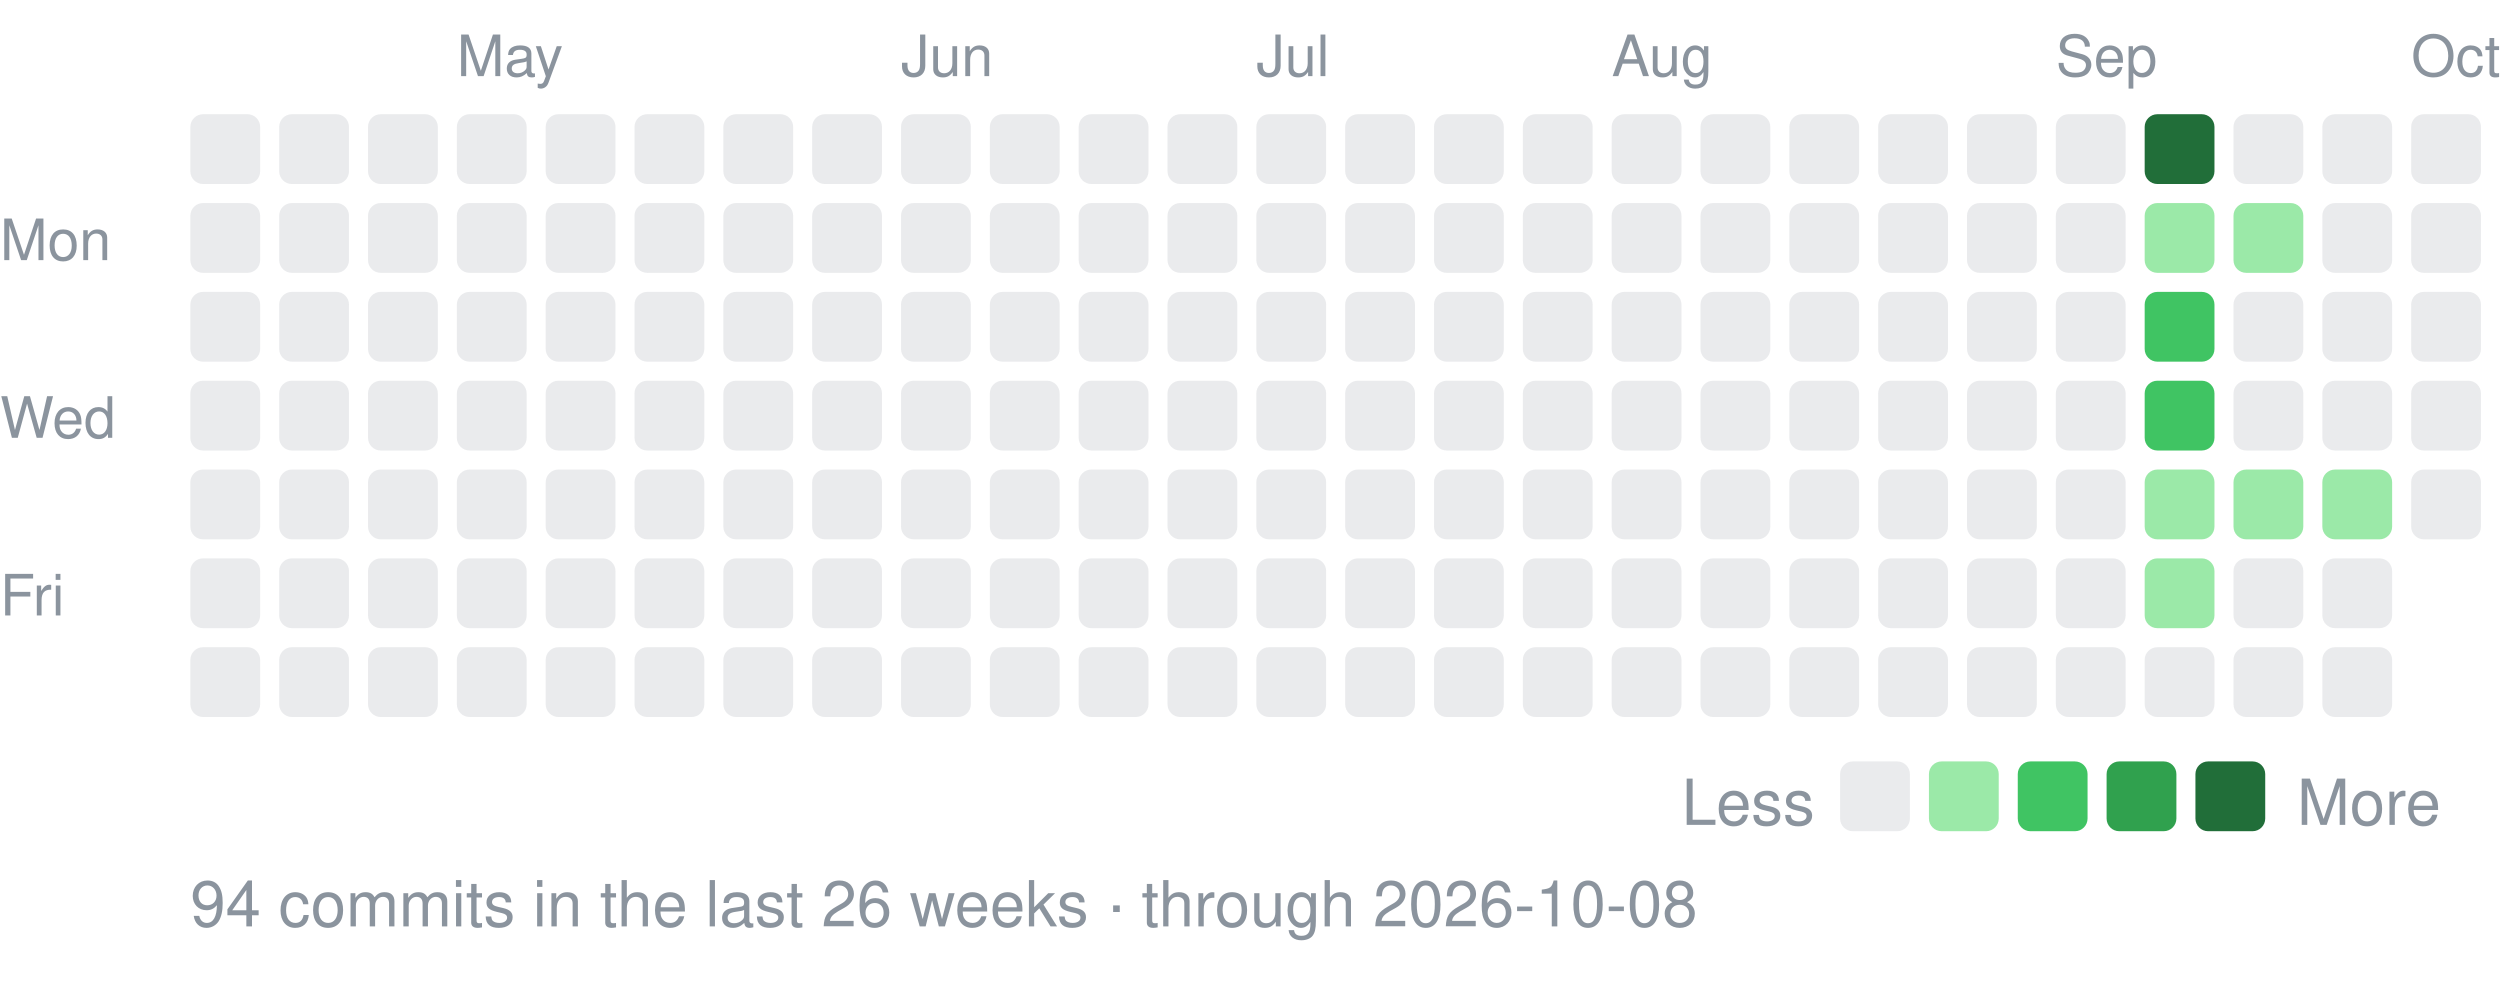
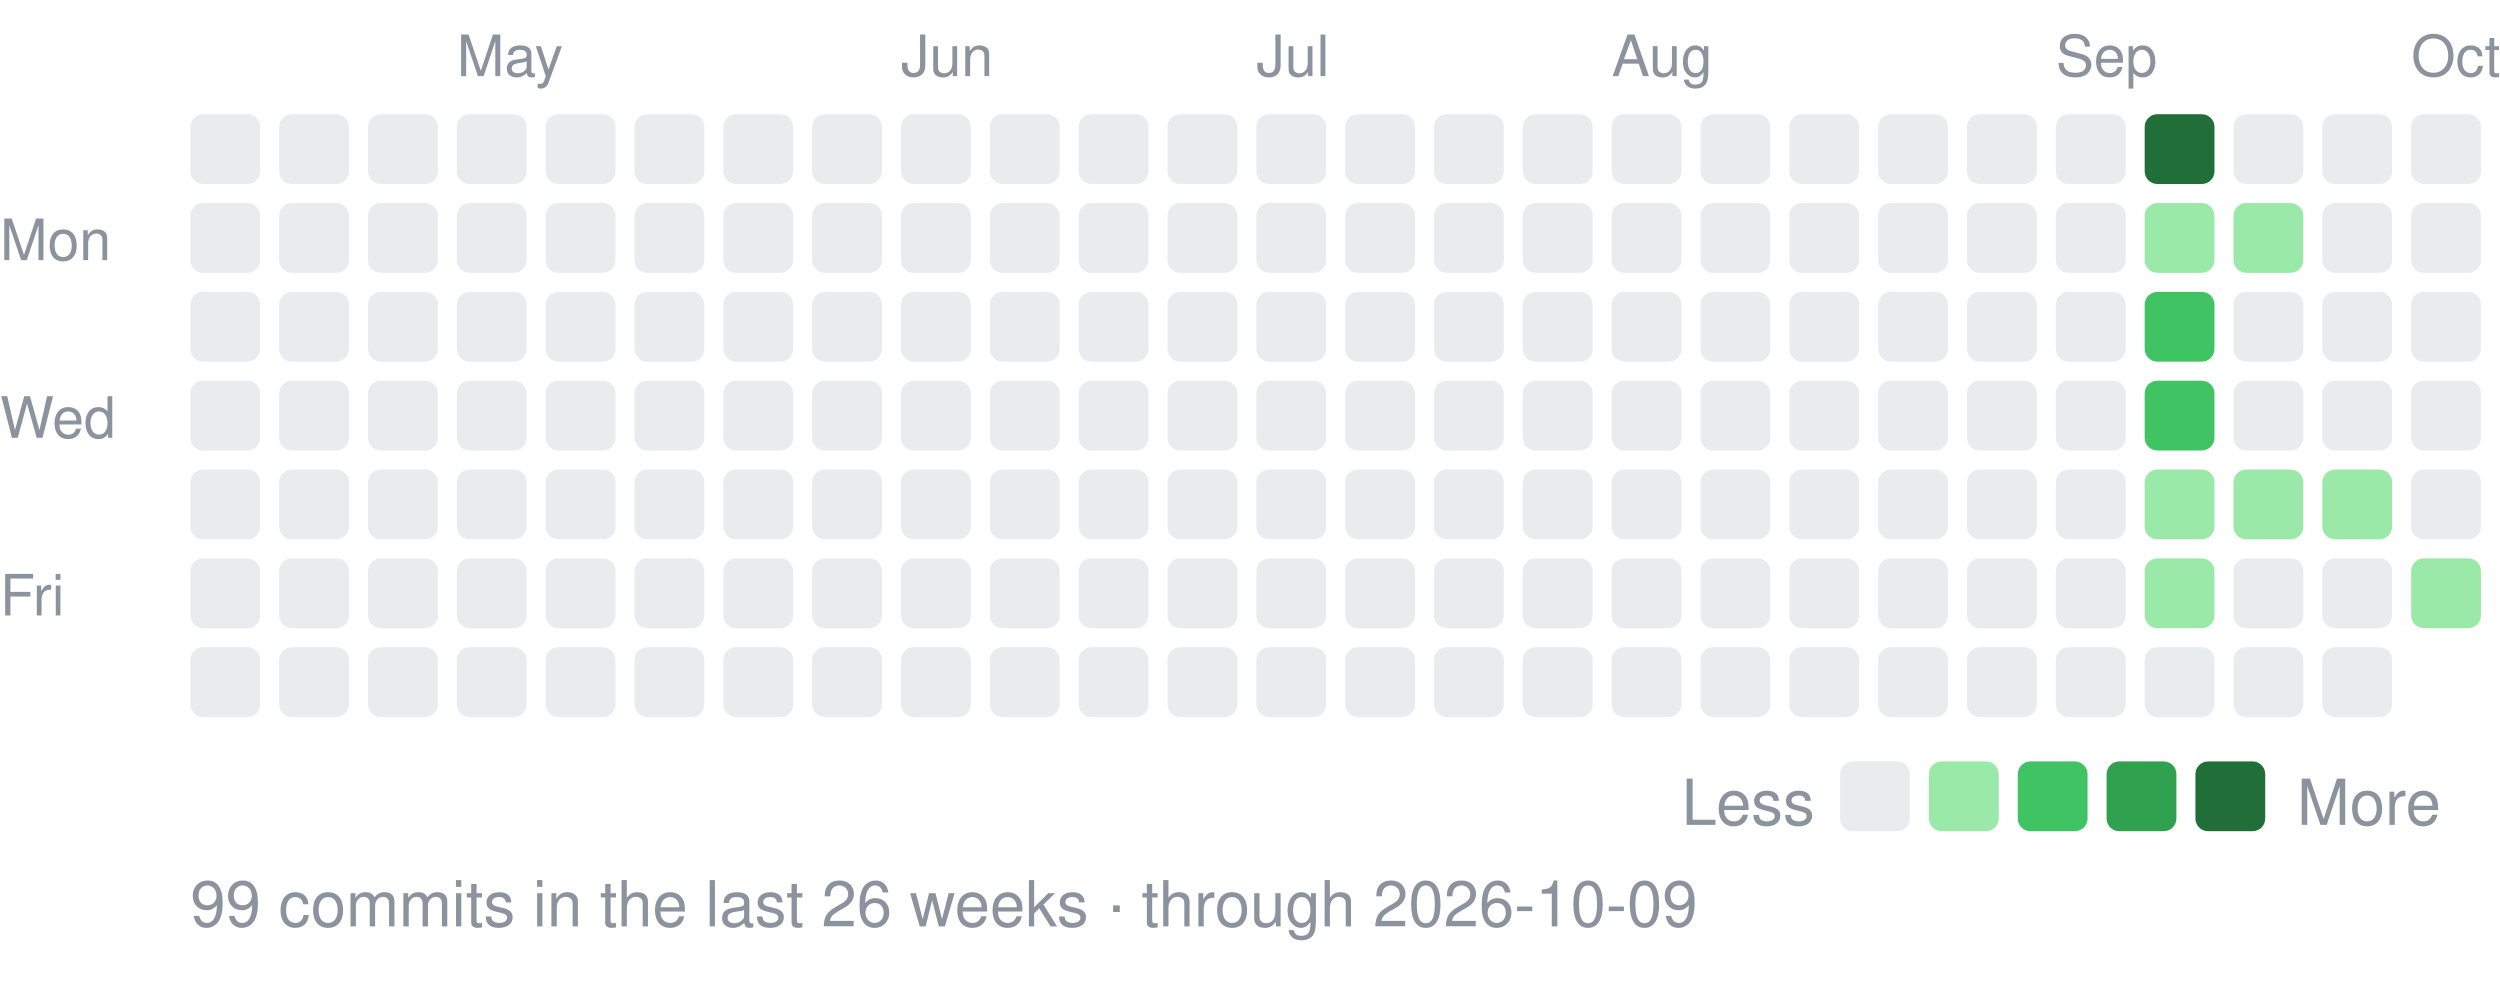
<svg xmlns="http://www.w3.org/2000/svg" width="394" height="156" viewBox="0 0 394 156" role="img">
  <g font-family="-apple-system,BlinkMacSystemFont,Segoe UI,Helvetica,Arial,PingFang SC,sans-serif" font-size="9" fill="#8b949e">
    <text x="72" y="12">May</text>
    <text x="142" y="12">Jun</text>
    <text x="198" y="12">Jul</text>
    <text x="254" y="12">Aug</text>
    <text x="324" y="12">Sep</text>
    <text x="380" y="12">Oct</text>
    <text x="0" y="41">Mon</text>
    <text x="0" y="69">Wed</text>
    <text x="0" y="97">Fri</text>
  </g>
  <rect x="30" y="18" width="11" height="11" rx="2" fill="rgba(139,148,158,0.18)" />
  <rect x="30" y="32" width="11" height="11" rx="2" fill="rgba(139,148,158,0.18)" />
  <rect x="30" y="46" width="11" height="11" rx="2" fill="rgba(139,148,158,0.18)" />
  <rect x="30" y="60" width="11" height="11" rx="2" fill="rgba(139,148,158,0.18)" />
  <rect x="30" y="74" width="11" height="11" rx="2" fill="rgba(139,148,158,0.18)" />
  <rect x="30" y="88" width="11" height="11" rx="2" fill="rgba(139,148,158,0.18)" />
  <rect x="30" y="102" width="11" height="11" rx="2" fill="rgba(139,148,158,0.18)" />
  <rect x="44" y="18" width="11" height="11" rx="2" fill="rgba(139,148,158,0.18)" />
  <rect x="44" y="32" width="11" height="11" rx="2" fill="rgba(139,148,158,0.18)" />
  <rect x="44" y="46" width="11" height="11" rx="2" fill="rgba(139,148,158,0.18)" />
  <rect x="44" y="60" width="11" height="11" rx="2" fill="rgba(139,148,158,0.18)" />
  <rect x="44" y="74" width="11" height="11" rx="2" fill="rgba(139,148,158,0.18)" />
  <rect x="44" y="88" width="11" height="11" rx="2" fill="rgba(139,148,158,0.18)" />
  <rect x="44" y="102" width="11" height="11" rx="2" fill="rgba(139,148,158,0.18)" />
  <rect x="58" y="18" width="11" height="11" rx="2" fill="rgba(139,148,158,0.18)" />
  <rect x="58" y="32" width="11" height="11" rx="2" fill="rgba(139,148,158,0.18)" />
  <rect x="58" y="46" width="11" height="11" rx="2" fill="rgba(139,148,158,0.18)" />
  <rect x="58" y="60" width="11" height="11" rx="2" fill="rgba(139,148,158,0.18)" />
  <rect x="58" y="74" width="11" height="11" rx="2" fill="rgba(139,148,158,0.18)" />
  <rect x="58" y="88" width="11" height="11" rx="2" fill="rgba(139,148,158,0.18)" />
  <rect x="58" y="102" width="11" height="11" rx="2" fill="rgba(139,148,158,0.18)" />
  <rect x="72" y="18" width="11" height="11" rx="2" fill="rgba(139,148,158,0.18)" />
  <rect x="72" y="32" width="11" height="11" rx="2" fill="rgba(139,148,158,0.18)" />
  <rect x="72" y="46" width="11" height="11" rx="2" fill="rgba(139,148,158,0.18)" />
  <rect x="72" y="60" width="11" height="11" rx="2" fill="rgba(139,148,158,0.18)" />
  <rect x="72" y="74" width="11" height="11" rx="2" fill="rgba(139,148,158,0.18)" />
  <rect x="72" y="88" width="11" height="11" rx="2" fill="rgba(139,148,158,0.18)" />
  <rect x="72" y="102" width="11" height="11" rx="2" fill="rgba(139,148,158,0.18)" />
  <rect x="86" y="18" width="11" height="11" rx="2" fill="rgba(139,148,158,0.18)" />
  <rect x="86" y="32" width="11" height="11" rx="2" fill="rgba(139,148,158,0.18)" />
  <rect x="86" y="46" width="11" height="11" rx="2" fill="rgba(139,148,158,0.18)" />
  <rect x="86" y="60" width="11" height="11" rx="2" fill="rgba(139,148,158,0.18)" />
  <rect x="86" y="74" width="11" height="11" rx="2" fill="rgba(139,148,158,0.18)" />
  <rect x="86" y="88" width="11" height="11" rx="2" fill="rgba(139,148,158,0.18)" />
  <rect x="86" y="102" width="11" height="11" rx="2" fill="rgba(139,148,158,0.18)" />
  <rect x="100" y="18" width="11" height="11" rx="2" fill="rgba(139,148,158,0.18)" />
  <rect x="100" y="32" width="11" height="11" rx="2" fill="rgba(139,148,158,0.18)" />
  <rect x="100" y="46" width="11" height="11" rx="2" fill="rgba(139,148,158,0.18)" />
  <rect x="100" y="60" width="11" height="11" rx="2" fill="rgba(139,148,158,0.18)" />
  <rect x="100" y="74" width="11" height="11" rx="2" fill="rgba(139,148,158,0.18)" />
  <rect x="100" y="88" width="11" height="11" rx="2" fill="rgba(139,148,158,0.18)" />
  <rect x="100" y="102" width="11" height="11" rx="2" fill="rgba(139,148,158,0.18)" />
  <rect x="114" y="18" width="11" height="11" rx="2" fill="rgba(139,148,158,0.18)" />
  <rect x="114" y="32" width="11" height="11" rx="2" fill="rgba(139,148,158,0.18)" />
  <rect x="114" y="46" width="11" height="11" rx="2" fill="rgba(139,148,158,0.18)" />
  <rect x="114" y="60" width="11" height="11" rx="2" fill="rgba(139,148,158,0.18)" />
  <rect x="114" y="74" width="11" height="11" rx="2" fill="rgba(139,148,158,0.18)" />
  <rect x="114" y="88" width="11" height="11" rx="2" fill="rgba(139,148,158,0.18)" />
  <rect x="114" y="102" width="11" height="11" rx="2" fill="rgba(139,148,158,0.18)" />
  <rect x="128" y="18" width="11" height="11" rx="2" fill="rgba(139,148,158,0.18)" />
  <rect x="128" y="32" width="11" height="11" rx="2" fill="rgba(139,148,158,0.18)" />
  <rect x="128" y="46" width="11" height="11" rx="2" fill="rgba(139,148,158,0.18)" />
  <rect x="128" y="60" width="11" height="11" rx="2" fill="rgba(139,148,158,0.18)" />
  <rect x="128" y="74" width="11" height="11" rx="2" fill="rgba(139,148,158,0.18)" />
  <rect x="128" y="88" width="11" height="11" rx="2" fill="rgba(139,148,158,0.18)" />
  <rect x="128" y="102" width="11" height="11" rx="2" fill="rgba(139,148,158,0.18)" />
  <rect x="142" y="18" width="11" height="11" rx="2" fill="rgba(139,148,158,0.18)" />
  <rect x="142" y="32" width="11" height="11" rx="2" fill="rgba(139,148,158,0.18)" />
  <rect x="142" y="46" width="11" height="11" rx="2" fill="rgba(139,148,158,0.18)" />
  <rect x="142" y="60" width="11" height="11" rx="2" fill="rgba(139,148,158,0.18)" />
  <rect x="142" y="74" width="11" height="11" rx="2" fill="rgba(139,148,158,0.18)" />
  <rect x="142" y="88" width="11" height="11" rx="2" fill="rgba(139,148,158,0.18)" />
  <rect x="142" y="102" width="11" height="11" rx="2" fill="rgba(139,148,158,0.18)" />
  <rect x="156" y="18" width="11" height="11" rx="2" fill="rgba(139,148,158,0.18)" />
  <rect x="156" y="32" width="11" height="11" rx="2" fill="rgba(139,148,158,0.18)" />
  <rect x="156" y="46" width="11" height="11" rx="2" fill="rgba(139,148,158,0.18)" />
  <rect x="156" y="60" width="11" height="11" rx="2" fill="rgba(139,148,158,0.18)" />
  <rect x="156" y="74" width="11" height="11" rx="2" fill="rgba(139,148,158,0.18)" />
  <rect x="156" y="88" width="11" height="11" rx="2" fill="rgba(139,148,158,0.18)" />
  <rect x="156" y="102" width="11" height="11" rx="2" fill="rgba(139,148,158,0.18)" />
  <rect x="170" y="18" width="11" height="11" rx="2" fill="rgba(139,148,158,0.18)" />
  <rect x="170" y="32" width="11" height="11" rx="2" fill="rgba(139,148,158,0.18)" />
  <rect x="170" y="46" width="11" height="11" rx="2" fill="rgba(139,148,158,0.18)" />
  <rect x="170" y="60" width="11" height="11" rx="2" fill="rgba(139,148,158,0.18)" />
  <rect x="170" y="74" width="11" height="11" rx="2" fill="rgba(139,148,158,0.18)" />
  <rect x="170" y="88" width="11" height="11" rx="2" fill="rgba(139,148,158,0.18)" />
  <rect x="170" y="102" width="11" height="11" rx="2" fill="rgba(139,148,158,0.18)" />
  <rect x="184" y="18" width="11" height="11" rx="2" fill="rgba(139,148,158,0.18)" />
  <rect x="184" y="32" width="11" height="11" rx="2" fill="rgba(139,148,158,0.18)" />
  <rect x="184" y="46" width="11" height="11" rx="2" fill="rgba(139,148,158,0.18)" />
  <rect x="184" y="60" width="11" height="11" rx="2" fill="rgba(139,148,158,0.18)" />
  <rect x="184" y="74" width="11" height="11" rx="2" fill="rgba(139,148,158,0.18)" />
  <rect x="184" y="88" width="11" height="11" rx="2" fill="rgba(139,148,158,0.18)" />
  <rect x="184" y="102" width="11" height="11" rx="2" fill="rgba(139,148,158,0.18)" />
  <rect x="198" y="18" width="11" height="11" rx="2" fill="rgba(139,148,158,0.18)" />
  <rect x="198" y="32" width="11" height="11" rx="2" fill="rgba(139,148,158,0.18)" />
  <rect x="198" y="46" width="11" height="11" rx="2" fill="rgba(139,148,158,0.18)" />
  <rect x="198" y="60" width="11" height="11" rx="2" fill="rgba(139,148,158,0.18)" />
  <rect x="198" y="74" width="11" height="11" rx="2" fill="rgba(139,148,158,0.18)" />
  <rect x="198" y="88" width="11" height="11" rx="2" fill="rgba(139,148,158,0.18)" />
  <rect x="198" y="102" width="11" height="11" rx="2" fill="rgba(139,148,158,0.18)" />
  <rect x="212" y="18" width="11" height="11" rx="2" fill="rgba(139,148,158,0.18)" />
  <rect x="212" y="32" width="11" height="11" rx="2" fill="rgba(139,148,158,0.18)" />
  <rect x="212" y="46" width="11" height="11" rx="2" fill="rgba(139,148,158,0.18)" />
  <rect x="212" y="60" width="11" height="11" rx="2" fill="rgba(139,148,158,0.18)" />
  <rect x="212" y="74" width="11" height="11" rx="2" fill="rgba(139,148,158,0.18)" />
  <rect x="212" y="88" width="11" height="11" rx="2" fill="rgba(139,148,158,0.18)" />
  <rect x="212" y="102" width="11" height="11" rx="2" fill="rgba(139,148,158,0.18)" />
  <rect x="226" y="18" width="11" height="11" rx="2" fill="rgba(139,148,158,0.18)" />
  <rect x="226" y="32" width="11" height="11" rx="2" fill="rgba(139,148,158,0.18)" />
  <rect x="226" y="46" width="11" height="11" rx="2" fill="rgba(139,148,158,0.18)" />
  <rect x="226" y="60" width="11" height="11" rx="2" fill="rgba(139,148,158,0.18)" />
  <rect x="226" y="74" width="11" height="11" rx="2" fill="rgba(139,148,158,0.18)" />
  <rect x="226" y="88" width="11" height="11" rx="2" fill="rgba(139,148,158,0.18)" />
  <rect x="226" y="102" width="11" height="11" rx="2" fill="rgba(139,148,158,0.18)" />
  <rect x="240" y="18" width="11" height="11" rx="2" fill="rgba(139,148,158,0.18)" />
  <rect x="240" y="32" width="11" height="11" rx="2" fill="rgba(139,148,158,0.18)" />
  <rect x="240" y="46" width="11" height="11" rx="2" fill="rgba(139,148,158,0.18)" />
  <rect x="240" y="60" width="11" height="11" rx="2" fill="rgba(139,148,158,0.18)" />
  <rect x="240" y="74" width="11" height="11" rx="2" fill="rgba(139,148,158,0.18)" />
  <rect x="240" y="88" width="11" height="11" rx="2" fill="rgba(139,148,158,0.18)" />
  <rect x="240" y="102" width="11" height="11" rx="2" fill="rgba(139,148,158,0.18)" />
  <rect x="254" y="18" width="11" height="11" rx="2" fill="rgba(139,148,158,0.18)" />
  <rect x="254" y="32" width="11" height="11" rx="2" fill="rgba(139,148,158,0.18)" />
  <rect x="254" y="46" width="11" height="11" rx="2" fill="rgba(139,148,158,0.18)" />
  <rect x="254" y="60" width="11" height="11" rx="2" fill="rgba(139,148,158,0.18)" />
  <rect x="254" y="74" width="11" height="11" rx="2" fill="rgba(139,148,158,0.18)" />
  <rect x="254" y="88" width="11" height="11" rx="2" fill="rgba(139,148,158,0.18)" />
  <rect x="254" y="102" width="11" height="11" rx="2" fill="rgba(139,148,158,0.18)" />
  <rect x="268" y="18" width="11" height="11" rx="2" fill="rgba(139,148,158,0.18)" />
  <rect x="268" y="32" width="11" height="11" rx="2" fill="rgba(139,148,158,0.18)" />
  <rect x="268" y="46" width="11" height="11" rx="2" fill="rgba(139,148,158,0.18)" />
  <rect x="268" y="60" width="11" height="11" rx="2" fill="rgba(139,148,158,0.18)" />
  <rect x="268" y="74" width="11" height="11" rx="2" fill="rgba(139,148,158,0.18)" />
  <rect x="268" y="88" width="11" height="11" rx="2" fill="rgba(139,148,158,0.18)" />
  <rect x="268" y="102" width="11" height="11" rx="2" fill="rgba(139,148,158,0.18)" />
  <rect x="282" y="18" width="11" height="11" rx="2" fill="rgba(139,148,158,0.18)" />
  <rect x="282" y="32" width="11" height="11" rx="2" fill="rgba(139,148,158,0.18)" />
  <rect x="282" y="46" width="11" height="11" rx="2" fill="rgba(139,148,158,0.18)" />
  <rect x="282" y="60" width="11" height="11" rx="2" fill="rgba(139,148,158,0.18)" />
  <rect x="282" y="74" width="11" height="11" rx="2" fill="rgba(139,148,158,0.18)" />
  <rect x="282" y="88" width="11" height="11" rx="2" fill="rgba(139,148,158,0.18)" />
  <rect x="282" y="102" width="11" height="11" rx="2" fill="rgba(139,148,158,0.18)" />
  <rect x="296" y="18" width="11" height="11" rx="2" fill="rgba(139,148,158,0.18)" />
  <rect x="296" y="32" width="11" height="11" rx="2" fill="rgba(139,148,158,0.18)" />
  <rect x="296" y="46" width="11" height="11" rx="2" fill="rgba(139,148,158,0.18)" />
  <rect x="296" y="60" width="11" height="11" rx="2" fill="rgba(139,148,158,0.18)" />
  <rect x="296" y="74" width="11" height="11" rx="2" fill="rgba(139,148,158,0.18)" />
  <rect x="296" y="88" width="11" height="11" rx="2" fill="rgba(139,148,158,0.18)" />
  <rect x="296" y="102" width="11" height="11" rx="2" fill="rgba(139,148,158,0.18)" />
  <rect x="310" y="18" width="11" height="11" rx="2" fill="rgba(139,148,158,0.18)" />
  <rect x="310" y="32" width="11" height="11" rx="2" fill="rgba(139,148,158,0.18)" />
  <rect x="310" y="46" width="11" height="11" rx="2" fill="rgba(139,148,158,0.18)" />
  <rect x="310" y="60" width="11" height="11" rx="2" fill="rgba(139,148,158,0.18)" />
  <rect x="310" y="74" width="11" height="11" rx="2" fill="rgba(139,148,158,0.18)" />
  <rect x="310" y="88" width="11" height="11" rx="2" fill="rgba(139,148,158,0.18)" />
  <rect x="310" y="102" width="11" height="11" rx="2" fill="rgba(139,148,158,0.18)" />
  <rect x="324" y="18" width="11" height="11" rx="2" fill="rgba(139,148,158,0.18)" />
  <rect x="324" y="32" width="11" height="11" rx="2" fill="rgba(139,148,158,0.18)" />
  <rect x="324" y="46" width="11" height="11" rx="2" fill="rgba(139,148,158,0.18)" />
  <rect x="324" y="60" width="11" height="11" rx="2" fill="rgba(139,148,158,0.18)" />
  <rect x="324" y="74" width="11" height="11" rx="2" fill="rgba(139,148,158,0.18)" />
  <rect x="324" y="88" width="11" height="11" rx="2" fill="rgba(139,148,158,0.18)" />
  <rect x="324" y="102" width="11" height="11" rx="2" fill="rgba(139,148,158,0.18)" />
  <rect x="338" y="18" width="11" height="11" rx="2" fill="#216e39" />
  <rect x="338" y="32" width="11" height="11" rx="2" fill="#9be9a8" />
  <rect x="338" y="46" width="11" height="11" rx="2" fill="#40c463" />
  <rect x="338" y="60" width="11" height="11" rx="2" fill="#40c463" />
  <rect x="338" y="74" width="11" height="11" rx="2" fill="#9be9a8" />
  <rect x="338" y="88" width="11" height="11" rx="2" fill="#9be9a8" />
  <rect x="338" y="102" width="11" height="11" rx="2" fill="rgba(139,148,158,0.18)" />
  <rect x="352" y="18" width="11" height="11" rx="2" fill="rgba(139,148,158,0.18)" />
  <rect x="352" y="32" width="11" height="11" rx="2" fill="#9be9a8" />
  <rect x="352" y="46" width="11" height="11" rx="2" fill="rgba(139,148,158,0.18)" />
  <rect x="352" y="60" width="11" height="11" rx="2" fill="rgba(139,148,158,0.18)" />
  <rect x="352" y="74" width="11" height="11" rx="2" fill="#9be9a8" />
  <rect x="352" y="88" width="11" height="11" rx="2" fill="rgba(139,148,158,0.18)" />
  <rect x="352" y="102" width="11" height="11" rx="2" fill="rgba(139,148,158,0.18)" />
  <rect x="366" y="18" width="11" height="11" rx="2" fill="rgba(139,148,158,0.18)" />
  <rect x="366" y="32" width="11" height="11" rx="2" fill="rgba(139,148,158,0.18)" />
  <rect x="366" y="46" width="11" height="11" rx="2" fill="rgba(139,148,158,0.18)" />
  <rect x="366" y="60" width="11" height="11" rx="2" fill="rgba(139,148,158,0.18)" />
  <rect x="366" y="74" width="11" height="11" rx="2" fill="#9be9a8" />
  <rect x="366" y="88" width="11" height="11" rx="2" fill="rgba(139,148,158,0.18)" />
  <rect x="366" y="102" width="11" height="11" rx="2" fill="rgba(139,148,158,0.18)" />
  <rect x="380" y="18" width="11" height="11" rx="2" fill="rgba(139,148,158,0.18)" />
  <rect x="380" y="32" width="11" height="11" rx="2" fill="rgba(139,148,158,0.18)" />
  <rect x="380" y="46" width="11" height="11" rx="2" fill="rgba(139,148,158,0.18)" />
  <rect x="380" y="60" width="11" height="11" rx="2" fill="rgba(139,148,158,0.18)" />
  <rect x="380" y="74" width="11" height="11" rx="2" fill="rgba(139,148,158,0.18)" />
+   <rect x="380" y="88" width="11" height="11" rx="2" fill="#9be9a8" />
  <g font-family="-apple-system,BlinkMacSystemFont,Segoe UI,Helvetica,Arial,PingFang SC,sans-serif" font-size="10" fill="#8b949e">
-     <text x="30" y="146">94 commits in the last 26 weeks · through 2026-10-08</text>
+     <text x="30" y="146">99 commits in the last 26 weeks · through 2026-10-09</text>
    <text x="286" y="130" text-anchor="end">Less</text>
    <rect x="290" y="120" width="11" height="11" rx="2" fill="rgba(139,148,158,0.18)" />
    <rect x="304" y="120" width="11" height="11" rx="2" fill="#9be9a8" />
    <rect x="318" y="120" width="11" height="11" rx="2" fill="#40c463" />
    <rect x="332" y="120" width="11" height="11" rx="2" fill="#30a14e" />
    <rect x="346" y="120" width="11" height="11" rx="2" fill="#216e39" />
    <text x="362" y="130">More</text>
  </g>
</svg>
